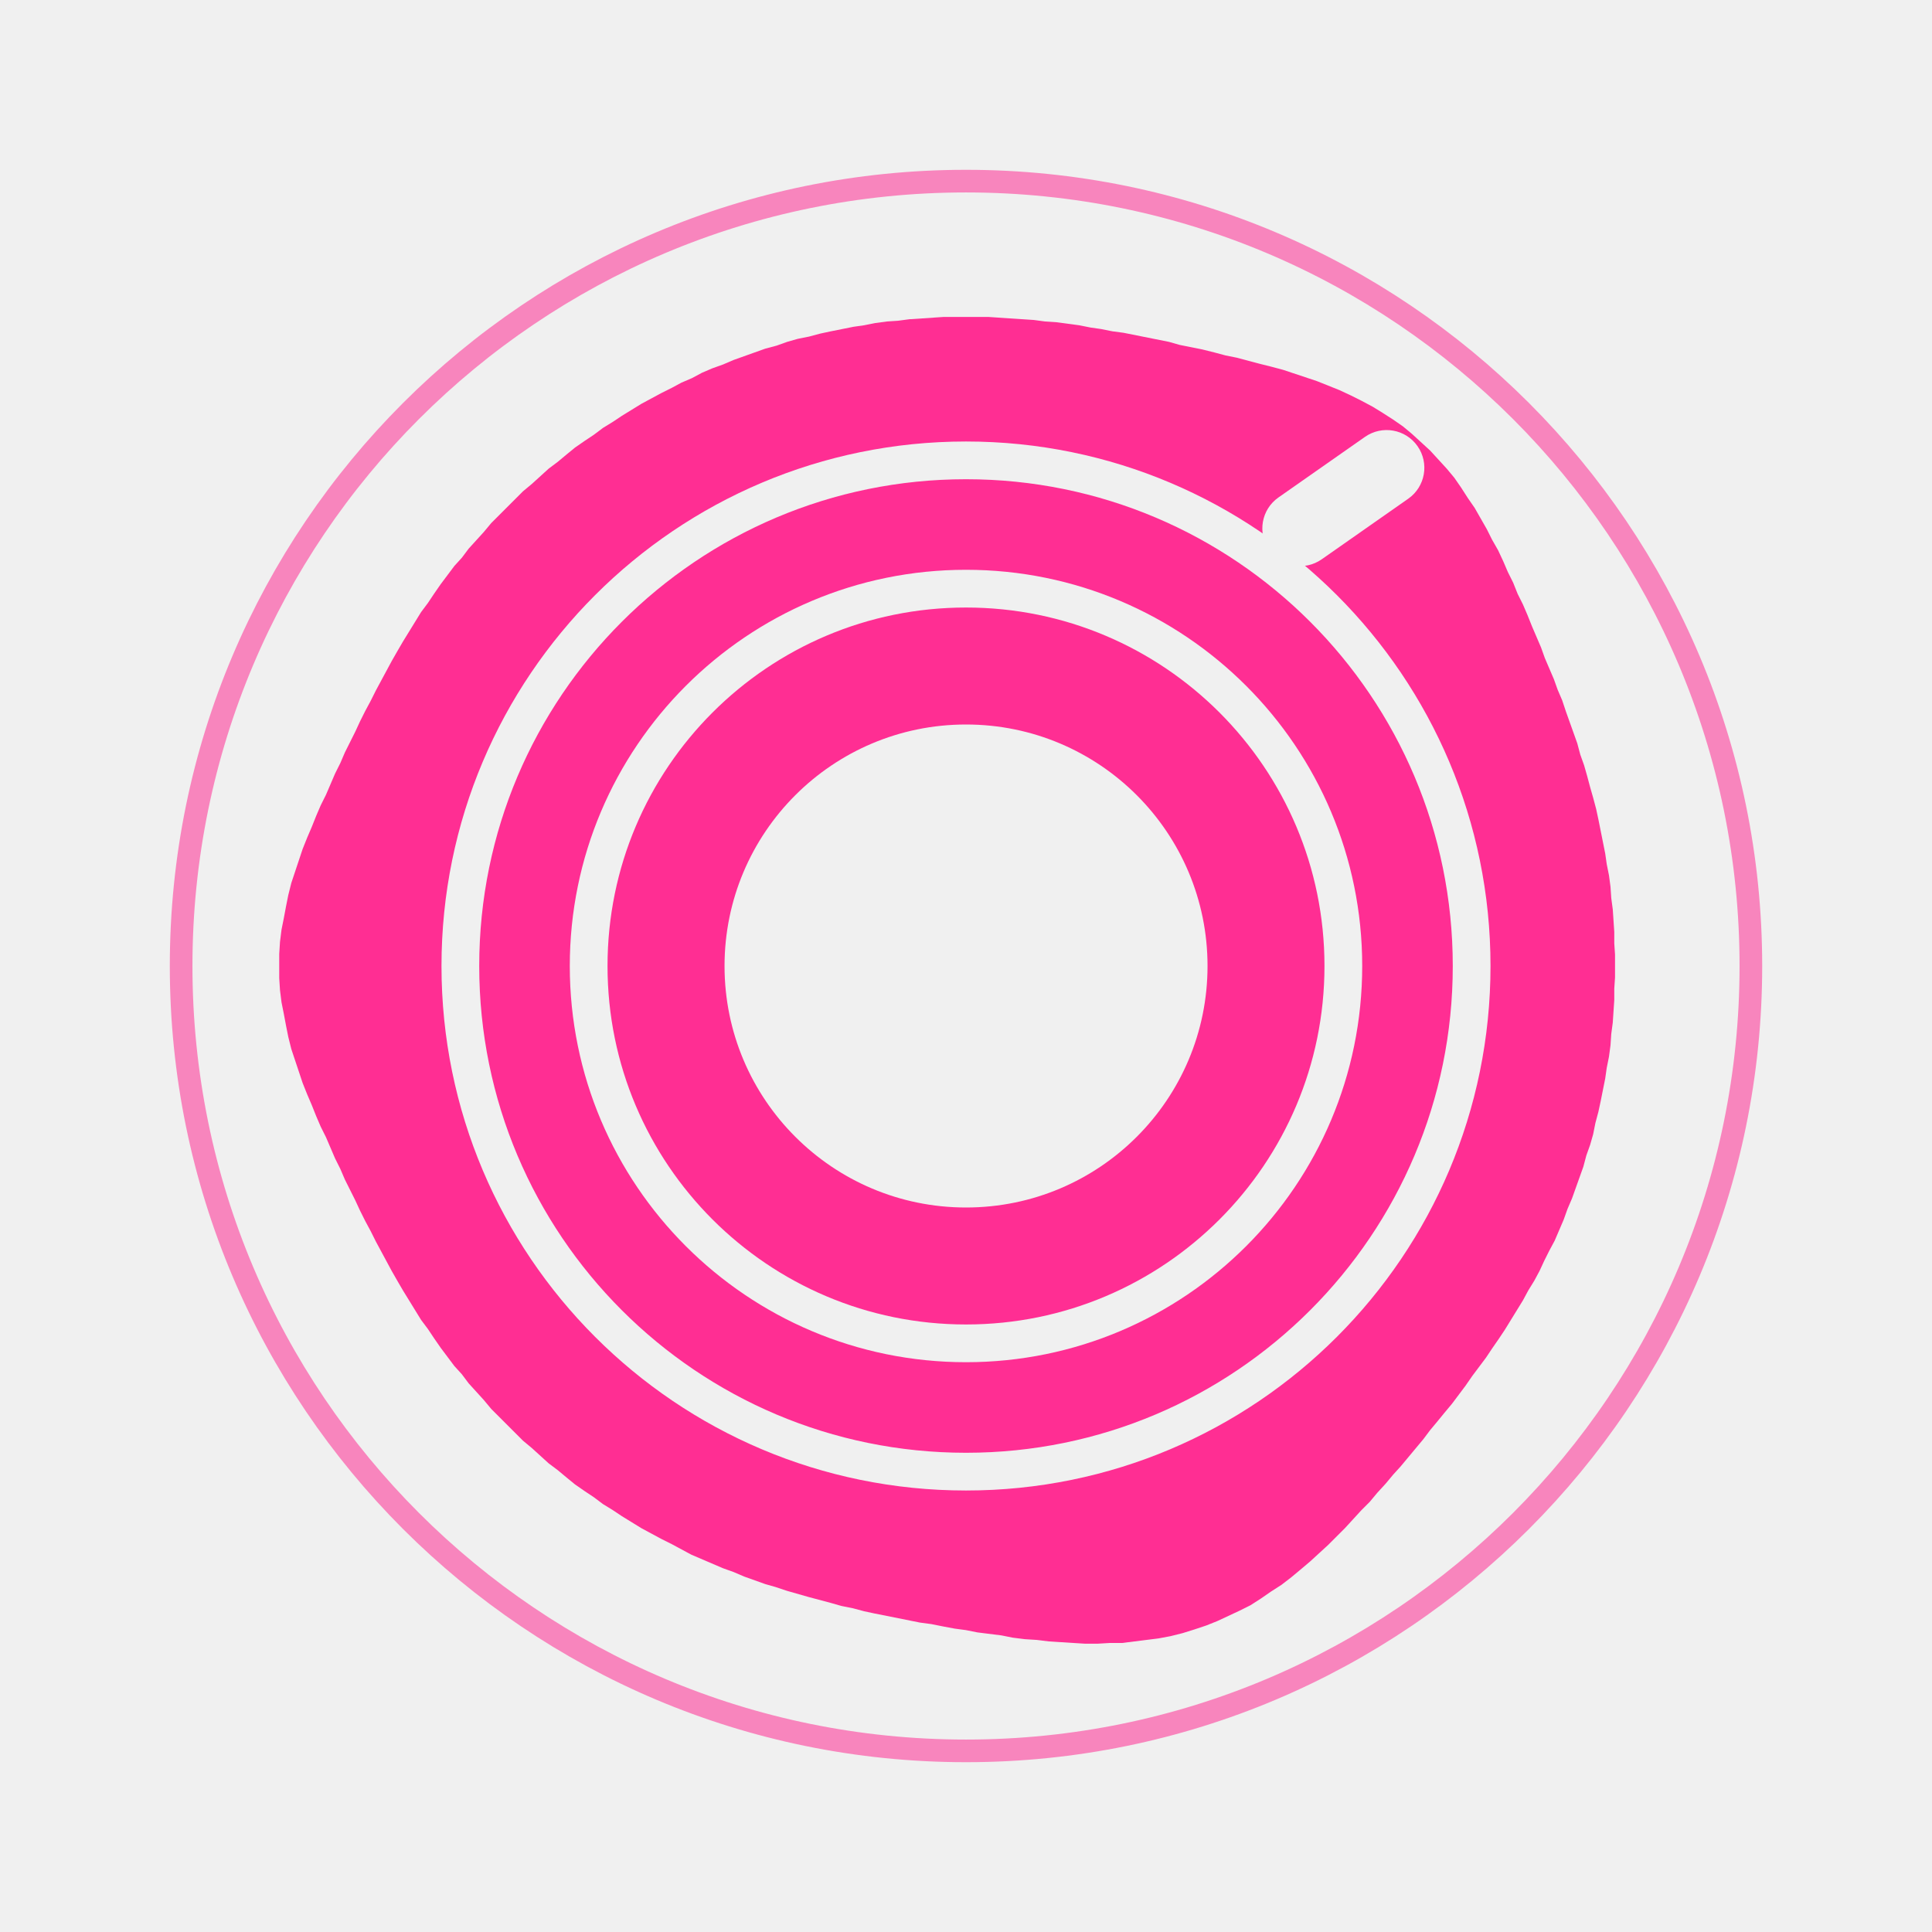
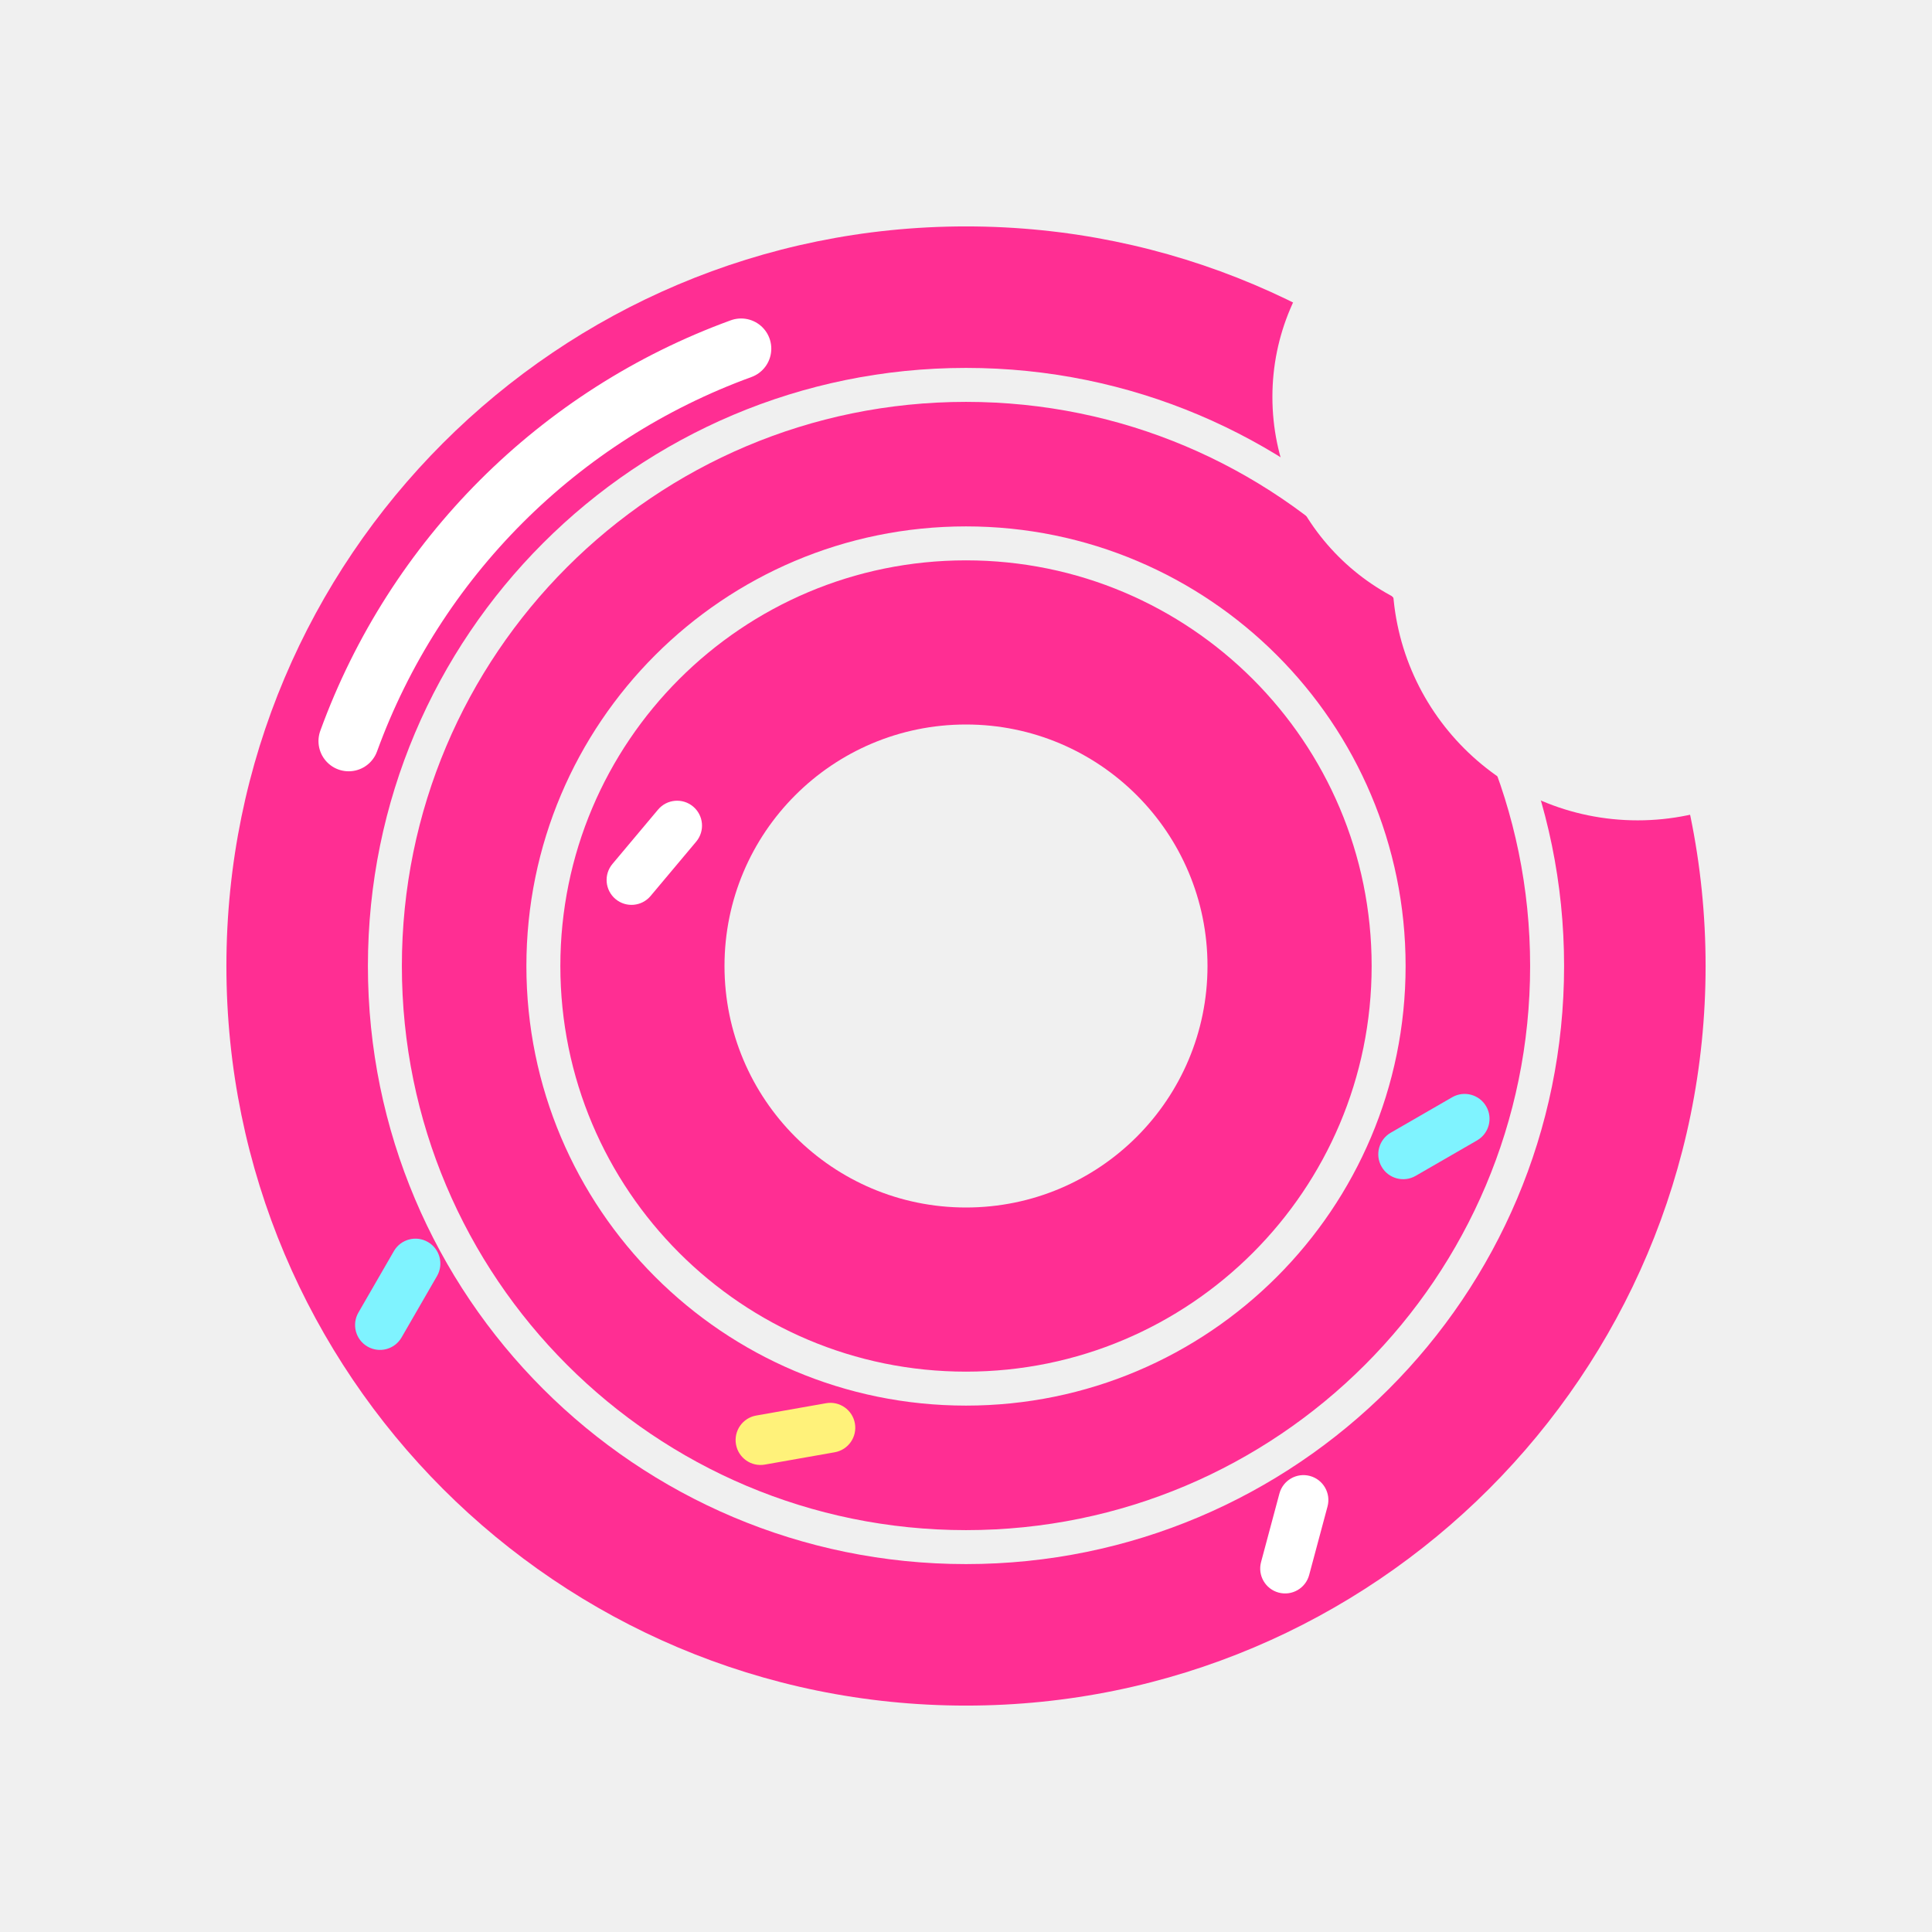
<svg xmlns="http://www.w3.org/2000/svg" viewBox="0 0 256 256" role="img" aria-label="DJ Sugar">
  <mask id="m">
-     <rect width="256" height="256" fill="#000" />
-     <circle cx="128" cy="128" r="104.0" fill="none" stroke="#fff" stroke-width="3.0" opacity=".55" />
-     <path d="M128.0 42.0 L129.5 42.0 L131.0 42.0 L132.5 42.1 L134.0 42.2 L135.5 42.3 L137.0 42.4 L138.5 42.6 L140.0 42.7 L141.5 42.9 L143.0 43.1 L144.5 43.4 L145.9 43.6 L147.4 43.9 L148.9 44.1 L150.4 44.4 L151.9 44.7 L153.4 45.0 L154.9 45.3 L156.3 45.7 L157.8 46.0 L159.3 46.3 L160.9 46.7 L162.4 47.1 L163.9 47.4 L165.4 47.8 L166.9 48.2 L168.5 48.6 L170.0 49.0 L171.5 49.5 L173.0 50.0 L174.5 50.5 L176.0 51.1 L177.5 51.7 L179.0 52.4 L180.4 53.1 L181.9 53.9 L183.2 54.7 L184.6 55.6 L185.9 56.5 L187.1 57.5 L188.3 58.6 L189.5 59.7 L190.6 60.9 L191.7 62.1 L192.7 63.3 L193.6 64.6 L194.5 66.0 L195.4 67.3 L196.2 68.7 L197.0 70.1 L197.7 71.5 L198.5 72.9 L199.2 74.4 L199.8 75.8 L200.5 77.2 L201.1 78.7 L201.8 80.1 L202.4 81.5 L203.0 83.0 L203.6 84.4 L204.2 85.8 L204.7 87.2 L205.3 88.6 L205.9 90.0 L206.4 91.4 L207.0 92.8 L207.5 94.3 L208.0 95.7 L208.5 97.1 L209.0 98.5 L209.4 100.0 L209.9 101.4 L210.3 102.8 L210.7 104.3 L211.1 105.7 L211.5 107.2 L211.8 108.6 L212.1 110.1 L212.4 111.6 L212.7 113.1 L212.9 114.5 L213.2 116.0 L213.4 117.5 L213.5 119.0 L213.7 120.5 L213.8 122.0 L213.9 123.5 L213.9 125.0 L214.0 126.5 L214.0 128.0 L214.0 129.5 L213.9 131.0 L213.9 132.5 L213.8 134.0 L213.7 135.5 L213.5 137.0 L213.4 138.5 L213.2 140.0 L212.9 141.5 L212.7 142.9 L212.4 144.4 L212.1 145.9 L211.8 147.3 L211.4 148.8 L211.1 150.3 L210.7 151.7 L210.2 153.1 L209.8 154.6 L209.3 156.0 L208.8 157.4 L208.3 158.8 L207.7 160.2 L207.2 161.6 L206.6 163.0 L206.0 164.4 L205.3 165.7 L204.6 167.1 L204.0 168.4 L203.3 169.7 L202.5 171.0 L201.8 172.3 L201.0 173.6 L200.2 174.9 L199.4 176.2 L198.6 177.4 L197.7 178.7 L196.9 179.9 L196.0 181.1 L195.1 182.3 L194.2 183.6 L193.3 184.8 L192.4 186.0 L191.4 187.2 L190.5 188.3 L189.5 189.5 L188.6 190.7 L187.6 191.9 L186.6 193.1 L185.6 194.3 L184.6 195.4 L183.6 196.6 L182.5 197.8 L181.5 199.0 L180.4 200.1 L179.3 201.3 L178.2 202.5 L177.1 203.6 L176.0 204.7 L174.8 205.8 L173.6 206.9 L172.3 208.0 L171.1 209.0 L169.8 210.0 L168.4 210.9 L167.1 211.8 L165.7 212.7 L164.3 213.4 L162.8 214.1 L161.3 214.8 L159.8 215.4 L158.3 215.9 L156.7 216.4 L155.1 216.8 L153.5 217.1 L151.9 217.3 L150.3 217.5 L148.7 217.7 L147.1 217.7 L145.4 217.8 L143.8 217.8 L142.2 217.7 L140.6 217.6 L139.0 217.5 L137.4 217.3 L135.8 217.2 L134.2 217.0 L132.7 216.7 L131.1 216.5 L129.5 216.3 L128.0 216.0 L126.5 215.8 L124.9 215.5 L123.4 215.2 L121.9 215.0 L120.4 214.7 L118.9 214.4 L117.4 214.1 L115.9 213.8 L114.5 213.5 L113.0 213.1 L111.5 212.8 L110.1 212.4 L108.6 212.0 L107.1 211.6 L105.7 211.2 L104.3 210.8 L102.8 210.3 L101.4 209.9 L100.0 209.4 L98.6 208.9 L97.2 208.3 L95.8 207.8 L94.4 207.2 L93.0 206.6 L91.6 206.0 L90.3 205.3 L89.0 204.6 L87.6 203.9 L86.3 203.2 L85.0 202.5 L83.7 201.7 L82.4 200.9 L81.2 200.1 L79.9 199.3 L78.7 198.4 L77.5 197.6 L76.2 196.7 L75.1 195.8 L73.9 194.8 L72.7 193.9 L71.6 192.9 L70.5 191.9 L69.3 190.9 L68.3 189.9 L67.2 188.8 L66.1 187.7 L65.1 186.7 L64.1 185.5 L63.1 184.4 L62.1 183.3 L61.2 182.1 L60.2 181.0 L59.3 179.8 L58.4 178.6 L57.5 177.3 L56.7 176.1 L55.8 174.9 L55.0 173.6 L54.2 172.3 L53.4 171.0 L52.7 169.8 L51.9 168.4 L51.2 167.1 L50.5 165.8 L49.8 164.5 L49.1 163.1 L48.4 161.8 L47.7 160.4 L47.1 159.1 L46.4 157.7 L45.7 156.3 L45.1 154.9 L44.4 153.5 L43.8 152.1 L43.2 150.7 L42.5 149.3 L41.9 147.9 L41.3 146.4 L40.7 145.0 L40.1 143.5 L39.6 142.0 L39.1 140.5 L38.6 139.0 L38.2 137.4 L37.9 135.9 L37.6 134.3 L37.3 132.8 L37.1 131.2 L37.0 129.6 L37.0 128.0 L37.0 126.4 L37.1 124.8 L37.3 123.2 L37.6 121.7 L37.9 120.1 L38.2 118.6 L38.6 117.0 L39.1 115.5 L39.6 114.0 L40.1 112.5 L40.7 111.0 L41.3 109.6 L41.9 108.1 L42.5 106.7 L43.2 105.3 L43.8 103.9 L44.4 102.5 L45.1 101.1 L45.7 99.7 L46.4 98.3 L47.1 96.9 L47.7 95.6 L48.4 94.2 L49.1 92.9 L49.8 91.5 L50.5 90.2 L51.2 88.9 L51.9 87.6 L52.7 86.2 L53.4 85.0 L54.2 83.7 L55.0 82.4 L55.8 81.1 L56.7 79.9 L57.5 78.7 L58.4 77.4 L59.3 76.2 L60.2 75.0 L61.2 73.9 L62.1 72.7 L63.1 71.6 L64.1 70.5 L65.1 69.3 L66.1 68.3 L67.2 67.2 L68.3 66.1 L69.3 65.1 L70.5 64.1 L71.6 63.1 L72.7 62.1 L73.9 61.2 L75.1 60.2 L76.2 59.3 L77.5 58.4 L78.7 57.6 L79.9 56.7 L81.2 55.9 L82.4 55.1 L83.7 54.3 L85.0 53.5 L86.3 52.8 L87.6 52.1 L89.0 51.4 L90.3 50.7 L91.7 50.1 L93.0 49.4 L94.4 48.8 L95.8 48.3 L97.2 47.7 L98.6 47.2 L100.0 46.7 L101.4 46.2 L102.9 45.8 L104.3 45.3 L105.7 44.9 L107.2 44.6 L108.7 44.2 L110.1 43.9 L111.6 43.6 L113.1 43.3 L114.5 43.1 L116.0 42.8 L117.5 42.6 L119.0 42.5 L120.5 42.3 L122.0 42.2 L123.5 42.1 L125.0 42.0 L126.5 42.0Z M128 96.0a32.0 32.0 0 1 0 0.01 0z" fill="#fff" fill-rule="evenodd" />
-     <circle cx="128" cy="128" r="50.0" fill="none" stroke="#000" stroke-width="5.0" />
-     <circle cx="128" cy="128" r="67.0" fill="none" stroke="#000" stroke-width="5.0" />
-     <rect x="166.0" y="61.0" width="24.0" height="10.0" rx="5.0" fill="#000" transform="rotate(-35 178.0 66.0)" />
+     <circle cx="128" cy="128" r="98.0" fill="#fff" />
+     <circle cx="128" cy="128" r="32.0" fill="#000" />
+     <circle cx="128" cy="128" r="56.0" fill="none" stroke="#000" stroke-width="4.5" />
+     <circle cx="128" cy="128" r="77.0" fill="none" stroke="#000" stroke-width="4.5" />
+     <circle cx="217.0" cy="76.2" r="32.5" fill="#000" />
+     <circle cx="198.5" cy="52.6" r="29.9" fill="#000" />
  </mask>
-   <rect width="256" height="256" fill="#ff2e93" mask="url(#m)" />
+   <g mask="url(#m)">
+     <rect width="256" height="256" fill="#ff2e93" />
+     <path d="M46.2 98.2 A87.0 87.0 0 0 1 98.2 46.2" fill="none" stroke="#fff" stroke-width="8.0" stroke-linecap="round" />
+     <rect x="44.7" y="168.2" width="16.0" height="6.6" rx="3.3" fill="#7ff3ff" transform="rotate(300 52.7 171.5)" />
+     <rect x="97.4" y="186.7" width="16.0" height="6.6" rx="3.3" fill="#fff27a" transform="rotate(170 105.4 190.0)" />
+     <rect x="78.7" y="109.7" width="16.0" height="6.6" rx="3.3" fill="#ffffff" transform="rotate(310 86.7 113.0)" />
+     <rect x="163.5" y="200.0" width="16.0" height="6.6" rx="3.3" fill="#ffffff" transform="rotate(105 171.5 203.3)" />
+     <rect x="182.0" y="147.3" width="16.0" height="6.6" rx="3.3" fill="#7ff3ff" transform="rotate(150 190.0 150.6)" />
+   </g>
</svg>
